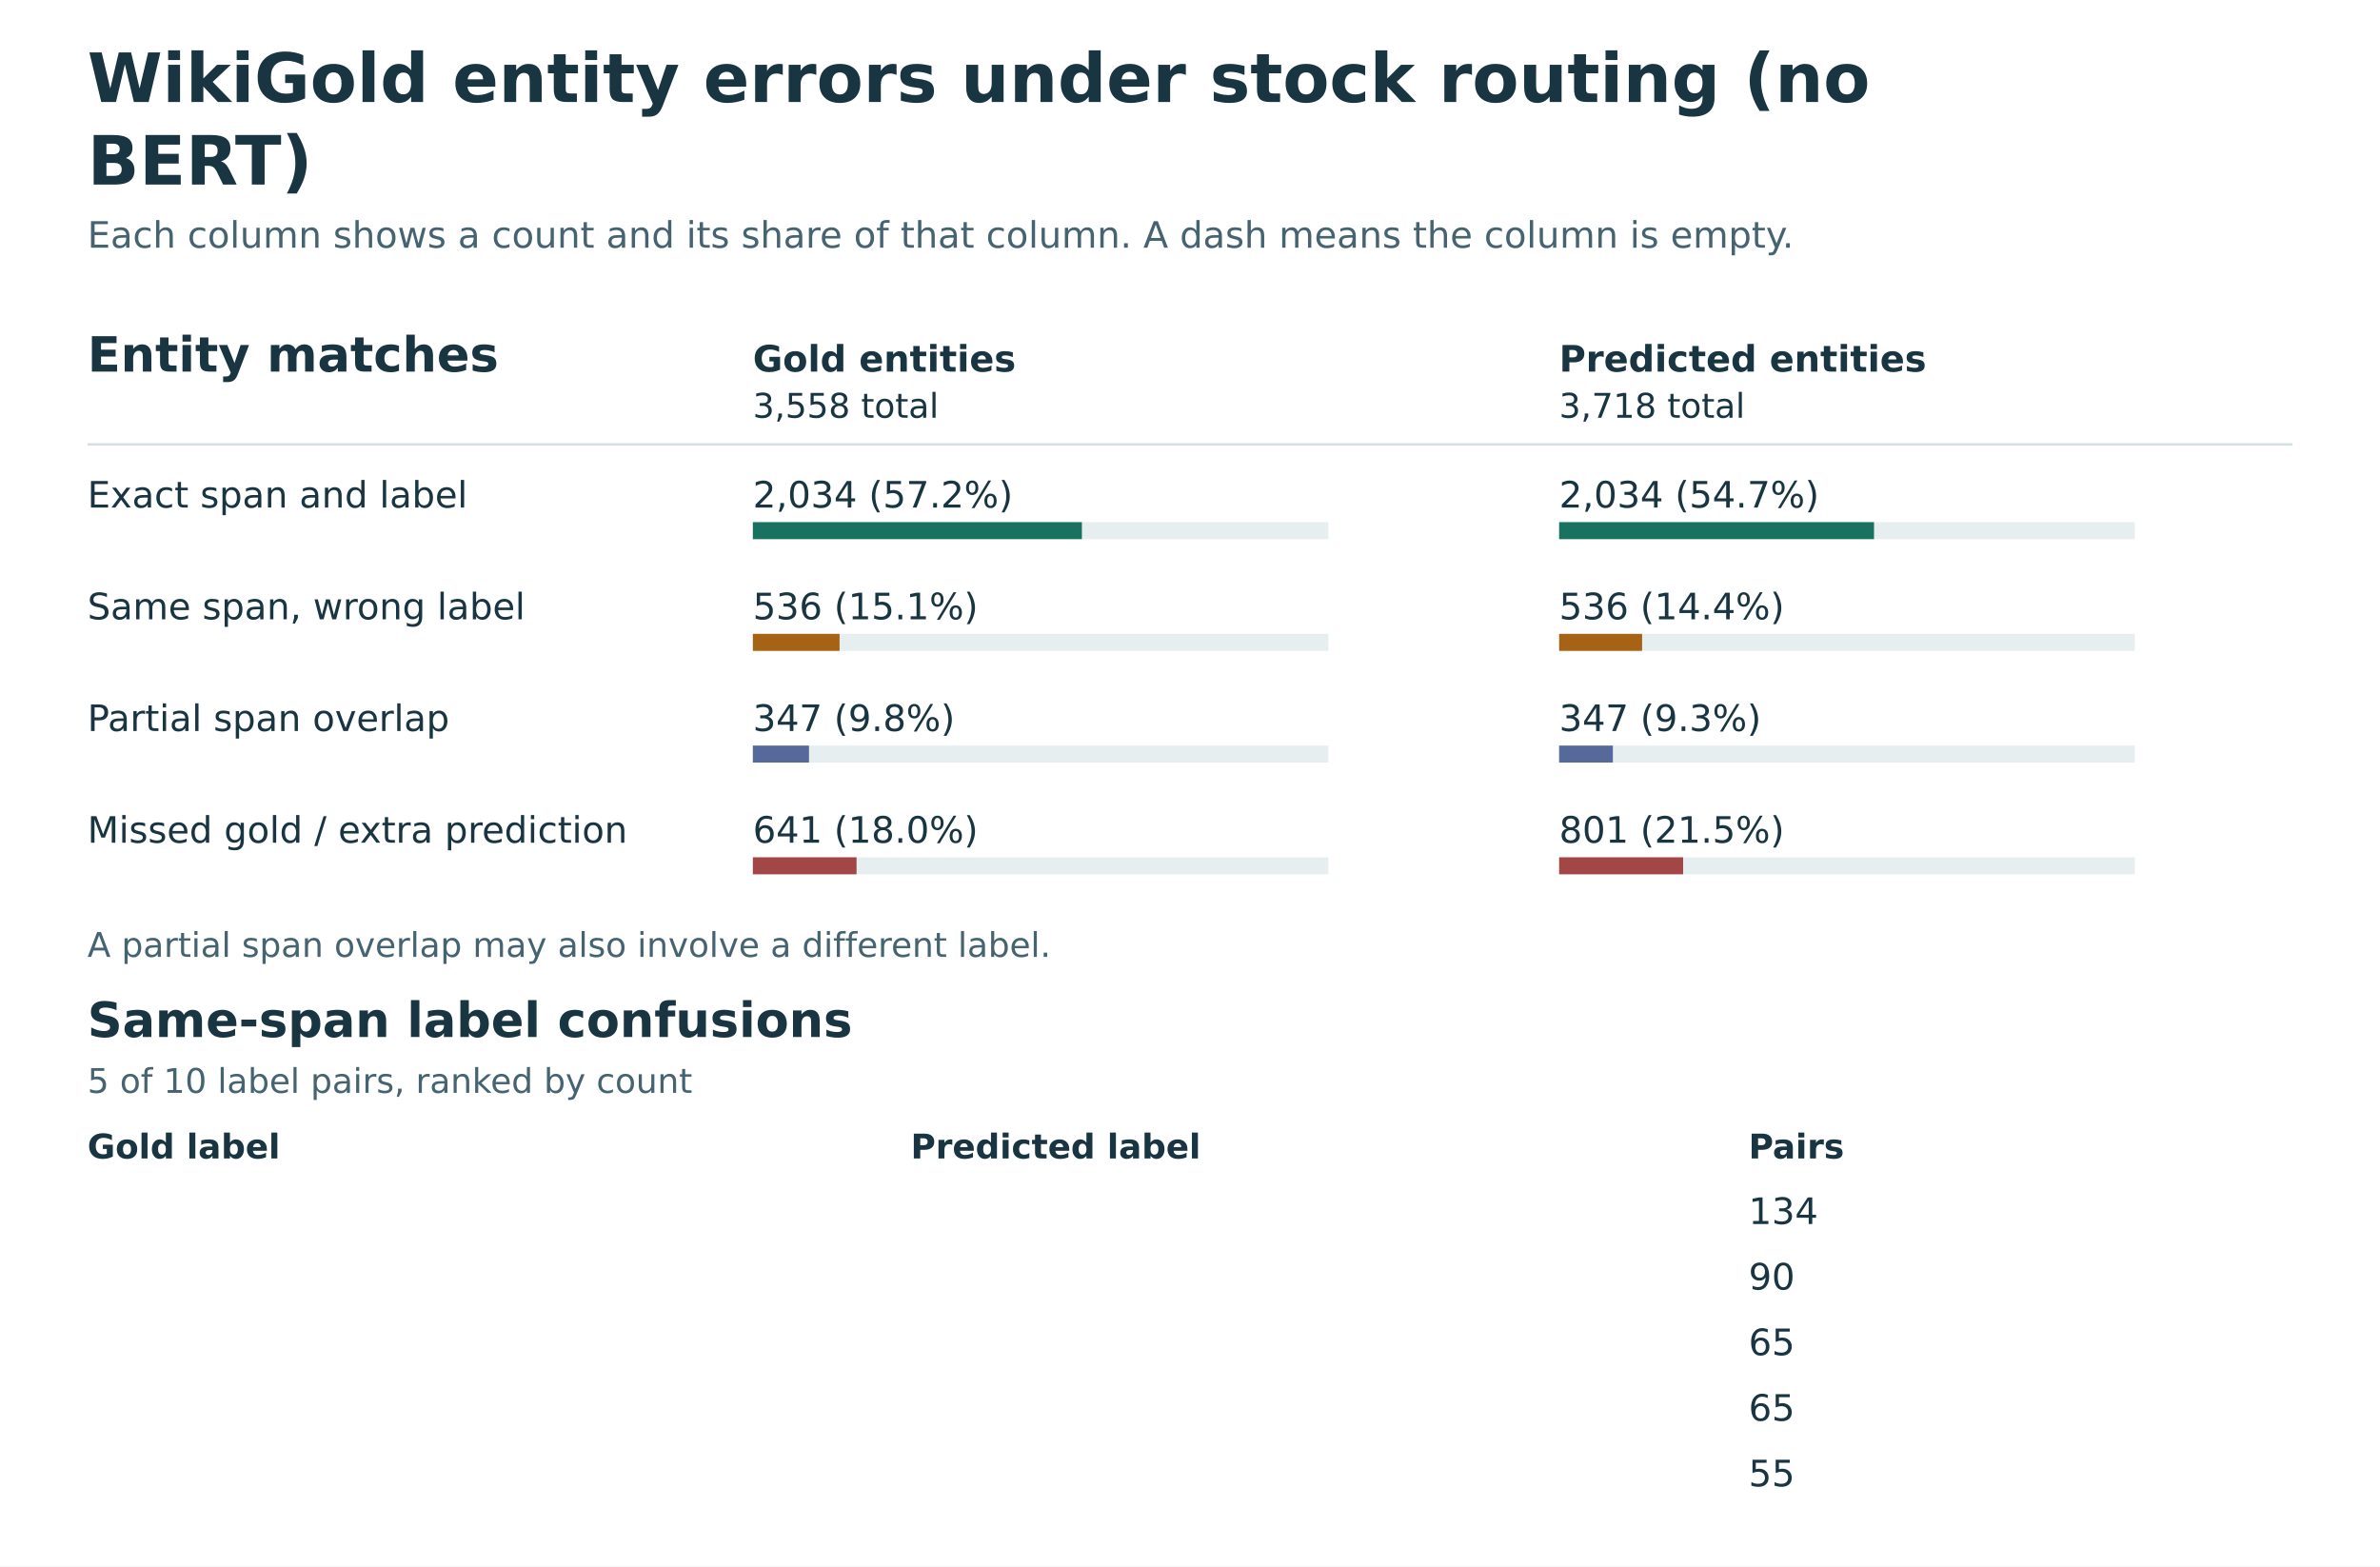
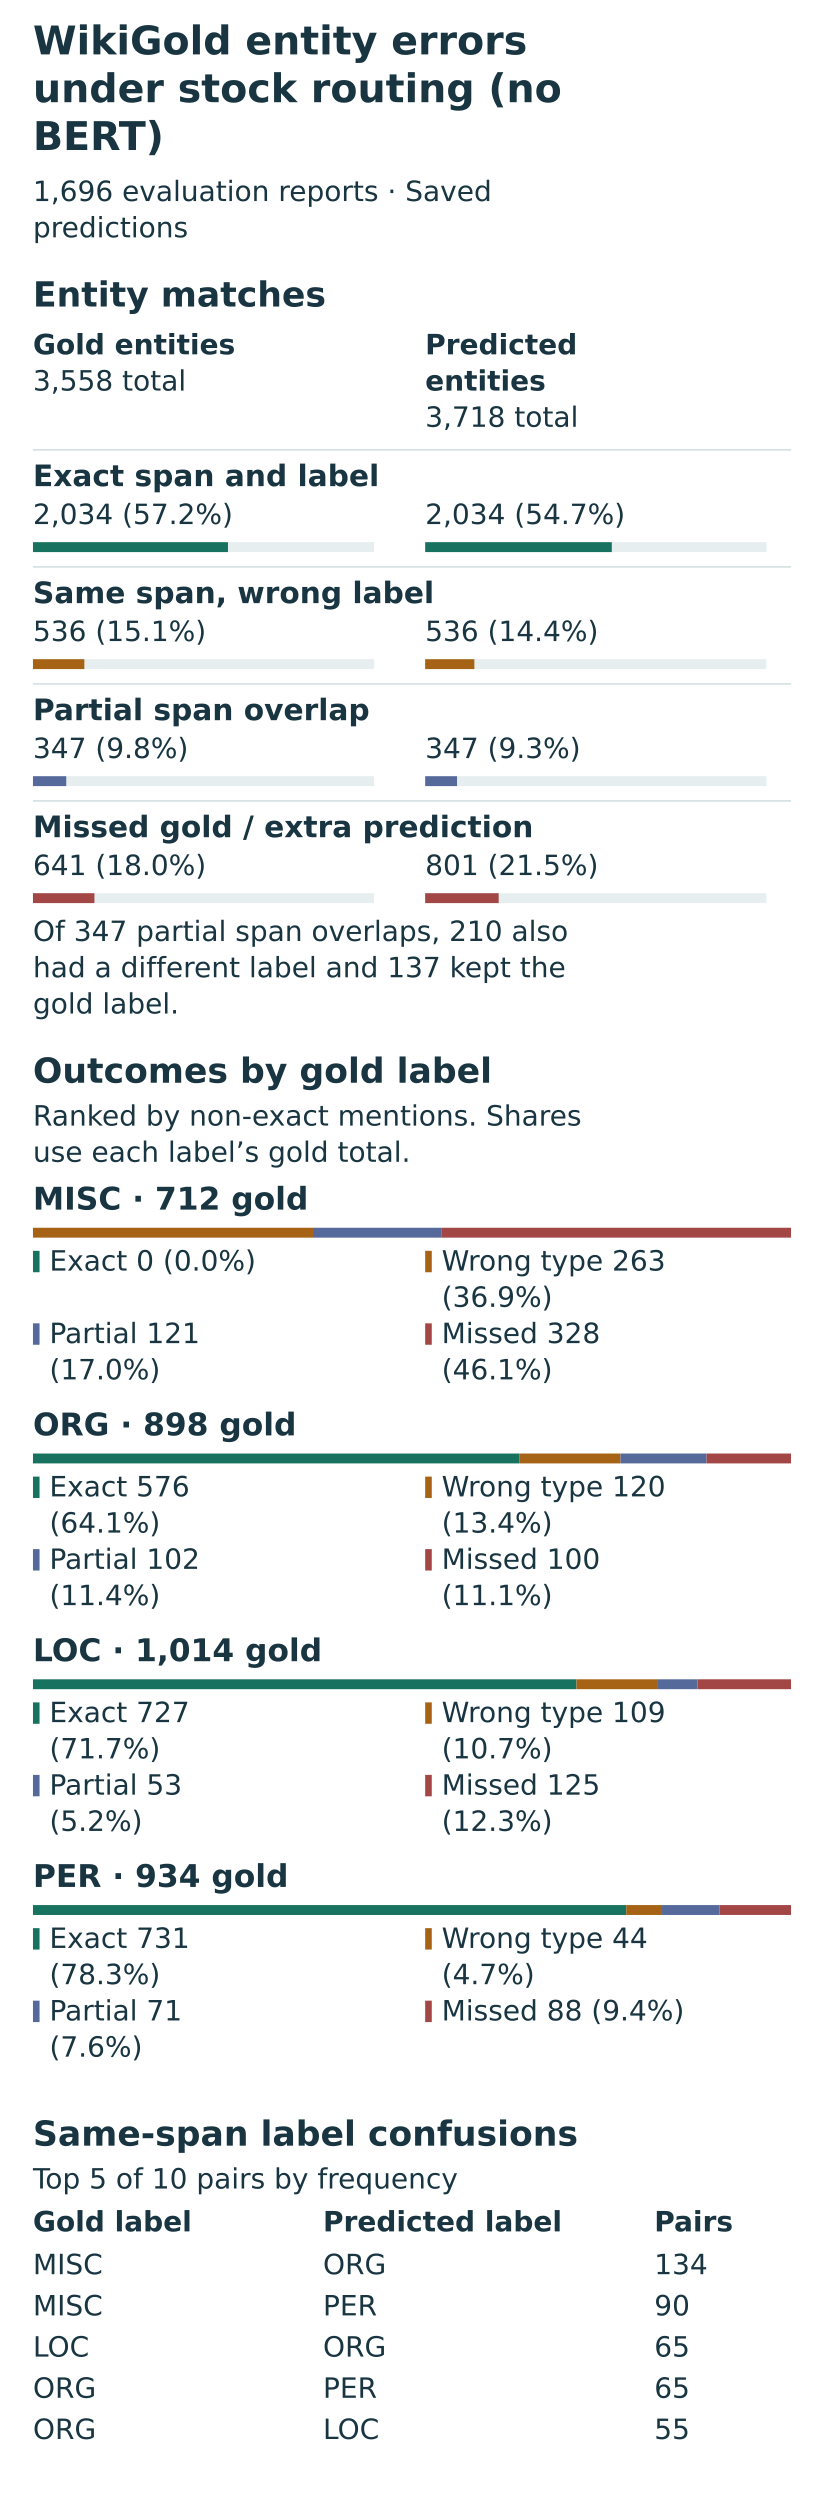
- <svg xmlns="http://www.w3.org/2000/svg" viewBox="0 0 980 645" width="980" height="645" role="img" aria-labelledby="eval-title eval-desc">
-   <rect width="980" height="645" fill="white" />
+ <svg xmlns="http://www.w3.org/2000/svg" viewBox="0 0 500 1517" width="500" height="1517" role="img" aria-labelledby="eval-title eval-desc">
+   <rect width="500" height="1517" fill="white" />
  <g font-family="DejaVu Sans, sans-serif" fill="#183541">
-     <text x="36" y="42" font-size="28" font-weight="700">WikiGold entity errors under stock routing (no</text>
-     <text x="36" y="76" font-size="28" font-weight="700">BERT)</text>
-     <text x="36" y="102" font-size="15" fill="#456371">Each column shows a count and its share of that column. A dash means the column is empty.</text>
-     <text x="36" y="124" font-size="14" fill="#456371" />
-     <text x="36" y="153" font-size="20" font-weight="700">Entity matches</text>
-     <text x="310" y="153" font-size="15" font-weight="700">Gold entities<tspan x="310" dy="19" font-size="14" font-weight="400">3,558 total</tspan>
-     </text>
-     <text x="642" y="153" font-size="15" font-weight="700">Predicted entities<tspan x="642" dy="19" font-size="14" font-weight="400">3,718 total</tspan>
-     </text>
-     <path d="M36 183 H944" stroke="#d5e0e2" />
-     <text x="36" y="209" font-size="15">Exact span and label</text>
-     <text x="310" y="209" font-size="15">2,034 (57.2%)</text>
-     <rect x="310" y="215" width="237" height="7" fill="#e6eeef" />
-     <rect x="310" y="215" width="135.486" height="7" fill="#17735f" />
-     <text x="642" y="209" font-size="15">2,034 (54.7%)</text>
-     <rect x="642" y="215" width="237" height="7" fill="#e6eeef" />
-     <rect x="642" y="215" width="129.655" height="7" fill="#17735f" />
-     <text x="36" y="255" font-size="15">Same span, wrong label</text>
-     <text x="310" y="255" font-size="15">536 (15.1%)</text>
-     <rect x="310" y="261" width="237" height="7" fill="#e6eeef" />
-     <rect x="310" y="261" width="35.703" height="7" fill="#a66315" />
-     <text x="642" y="255" font-size="15">536 (14.4%)</text>
-     <rect x="642" y="261" width="237" height="7" fill="#e6eeef" />
-     <rect x="642" y="261" width="34.167" height="7" fill="#a66315" />
-     <text x="36" y="301" font-size="15">Partial span overlap</text>
-     <text x="310" y="301" font-size="15">347 (9.8%)</text>
-     <rect x="310" y="307" width="237" height="7" fill="#e6eeef" />
-     <rect x="310" y="307" width="23.114" height="7" fill="#56699b" />
-     <text x="642" y="301" font-size="15">347 (9.3%)</text>
-     <rect x="642" y="307" width="237" height="7" fill="#e6eeef" />
-     <rect x="642" y="307" width="22.119" height="7" fill="#56699b" />
-     <text x="36" y="347" font-size="15">Missed gold / extra prediction</text>
-     <text x="310" y="347" font-size="15">641 (18.0%)</text>
-     <rect x="310" y="353" width="237" height="7" fill="#e6eeef" />
-     <rect x="310" y="353" width="42.697" height="7" fill="#a34646" />
-     <text x="642" y="347" font-size="15">801 (21.5%)</text>
-     <rect x="642" y="353" width="237" height="7" fill="#e6eeef" />
-     <rect x="642" y="353" width="51.059" height="7" fill="#a34646" />
-     <text x="36" y="394" font-size="14" fill="#456371">A partial span overlap may also involve a different label.</text>
-     <text x="36" y="427" font-size="20" font-weight="700">Same-span label confusions</text>
-     <text x="36" y="450" font-size="14" fill="#456371">5 of 10 label pairs, ranked by count</text>
-     <text x="36" y="477" font-size="14" font-weight="700">Gold label</text>
-     <text x="375" y="477" font-size="14" font-weight="700">Predicted label</text>
-     <text x="720" y="477" font-size="14" font-weight="700">Pairs</text>
-     <text x="36" y="504" font-size="15" />
-     <text x="375" y="504" font-size="15" />
-     <text x="720" y="504" font-size="15">134</text>
-     <text x="36" y="531" font-size="15" />
-     <text x="375" y="531" font-size="15" />
-     <text x="720" y="531" font-size="15">90</text>
-     <text x="36" y="558" font-size="15" />
-     <text x="375" y="558" font-size="15" />
-     <text x="720" y="558" font-size="15">65</text>
-     <text x="36" y="585" font-size="15" />
-     <text x="375" y="585" font-size="15" />
-     <text x="720" y="585" font-size="15">65</text>
-     <text x="36" y="612" font-size="15" />
-     <text x="375" y="612" font-size="15" />
-     <text x="720" y="612" font-size="15">55</text>
+     <text x="20" y="33" font-size="24" font-weight="700">WikiGold entity errors</text>
+     <text x="20" y="62" font-size="24" font-weight="700">under stock routing (no</text>
+     <text x="20" y="91" font-size="24" font-weight="700">BERT)</text>
+     <text x="20" y="122" font-size="17" font-weight="400">1,696 evaluation reports · Saved</text>
+     <text x="20" y="144" font-size="17" font-weight="400">predictions</text>
+     <text x="20" y="186" font-size="21" font-weight="700">Entity matches</text>
+     <text x="20" y="215" font-size="17" font-weight="700">Gold entities</text>
+     <text x="20" y="237" font-size="17" font-weight="400">3,558 total</text>
+     <text x="258" y="215" font-size="17" font-weight="700">Predicted</text>
+     <text x="258" y="237" font-size="17" font-weight="700">entities</text>
+     <text x="258" y="259" font-size="17" font-weight="400">3,718 total</text>
+     <path d="M20 273 H480" stroke="#d5e0e2" />
+     <text x="20" y="295" font-size="18" font-weight="700">Exact span and label</text>
+     <text x="20" y="318" font-size="17" font-weight="400">2,034 (57.2%)</text>
+     <text x="258" y="318" font-size="17" font-weight="400">2,034 (54.7%)</text>
+     <rect x="20" y="329" width="207" height="6" fill="#e6eeef" />
+     <rect x="20" y="329" width="118.336" height="6" fill="#17735f" />
+     <rect x="258" y="329" width="207" height="6" fill="#e6eeef" />
+     <rect x="258" y="329" width="113.243" height="6" fill="#17735f" />
+     <path d="M20 344 H480" stroke="#d5e0e2" />
+     <text x="20" y="366" font-size="18" font-weight="700">Same span, wrong label</text>
+     <text x="20" y="389" font-size="17" font-weight="400">536 (15.1%)</text>
+     <text x="258" y="389" font-size="17" font-weight="400">536 (14.4%)</text>
+     <rect x="20" y="400" width="207" height="6" fill="#e6eeef" />
+     <rect x="20" y="400" width="31.184" height="6" fill="#a66315" />
+     <rect x="258" y="400" width="207" height="6" fill="#e6eeef" />
+     <rect x="258" y="400" width="29.842" height="6" fill="#a66315" />
+     <path d="M20 415 H480" stroke="#d5e0e2" />
+     <text x="20" y="437" font-size="18" font-weight="700">Partial span overlap</text>
+     <text x="20" y="460" font-size="17" font-weight="400">347 (9.8%)</text>
+     <text x="258" y="460" font-size="17" font-weight="400">347 (9.3%)</text>
+     <rect x="20" y="471" width="207" height="6" fill="#e6eeef" />
+     <rect x="20" y="471" width="20.188" height="6" fill="#56699b" />
+     <rect x="258" y="471" width="207" height="6" fill="#e6eeef" />
+     <rect x="258" y="471" width="19.319" height="6" fill="#56699b" />
+     <path d="M20 486 H480" stroke="#d5e0e2" />
+     <text x="20" y="508" font-size="18" font-weight="700">Missed gold / extra prediction</text>
+     <text x="20" y="531" font-size="17" font-weight="400">641 (18.0%)</text>
+     <text x="258" y="531" font-size="17" font-weight="400">801 (21.5%)</text>
+     <rect x="20" y="542" width="207" height="6" fill="#e6eeef" />
+     <rect x="20" y="542" width="37.293" height="6" fill="#a34646" />
+     <rect x="258" y="542" width="207" height="6" fill="#e6eeef" />
+     <rect x="258" y="542" width="44.596" height="6" fill="#a34646" />
+     <text x="20" y="571" font-size="17" font-weight="400">Of 347 partial span overlaps, 210 also</text>
+     <text x="20" y="593" font-size="17" font-weight="400">had a different label and 137 kept the</text>
+     <text x="20" y="615" font-size="17" font-weight="400">gold label.</text>
+     <text x="20" y="657" font-size="21" font-weight="700">Outcomes by gold label</text>
+     <text x="20" y="683" font-size="17" font-weight="400">Ranked by non-exact mentions. Shares</text>
+     <text x="20" y="705" font-size="17" font-weight="400">use each label’s gold total.</text>
+     <text x="20" y="734" font-size="19" font-weight="700">MISC · 712 gold</text>
+     <rect x="20.000" y="745" width="0.000" height="6" fill="#17735f" />
+     <rect x="20.000" y="745" width="169.916" height="6" fill="#a66315" />
+     <rect x="189.916" y="745" width="78.174" height="6" fill="#56699b" />
+     <rect x="268.090" y="745" width="211.910" height="6" fill="#a34646" />
+     <rect x="20" y="759" width="4" height="13" fill="#17735f" />
+     <text x="30" y="771" font-size="17" font-weight="400">Exact 0 (0.0%)</text>
+     <rect x="258" y="759" width="4" height="13" fill="#a66315" />
+     <text x="268" y="771" font-size="17" font-weight="400">Wrong type 263</text>
+     <text x="268" y="793" font-size="17" font-weight="400">(36.9%)</text>
+     <rect x="20" y="803" width="4" height="13" fill="#56699b" />
+     <text x="30" y="815" font-size="17" font-weight="400">Partial 121</text>
+     <text x="30" y="837" font-size="17" font-weight="400">(17.0%)</text>
+     <rect x="258" y="803" width="4" height="13" fill="#a34646" />
+     <text x="268" y="815" font-size="17" font-weight="400">Missed 328</text>
+     <text x="268" y="837" font-size="17" font-weight="400">(46.1%)</text>
+     <text x="20" y="871" font-size="19" font-weight="700">ORG · 898 gold</text>
+     <rect x="20.000" y="882" width="295.056" height="6" fill="#17735f" />
+     <rect x="315.056" y="882" width="61.470" height="6" fill="#a66315" />
+     <rect x="376.526" y="882" width="52.249" height="6" fill="#56699b" />
+     <rect x="428.775" y="882" width="51.225" height="6" fill="#a34646" />
+     <rect x="20" y="896" width="4" height="13" fill="#17735f" />
+     <text x="30" y="908" font-size="17" font-weight="400">Exact 576</text>
+     <text x="30" y="930" font-size="17" font-weight="400">(64.1%)</text>
+     <rect x="258" y="896" width="4" height="13" fill="#a66315" />
+     <text x="268" y="908" font-size="17" font-weight="400">Wrong type 120</text>
+     <text x="268" y="930" font-size="17" font-weight="400">(13.4%)</text>
+     <rect x="20" y="940" width="4" height="13" fill="#56699b" />
+     <text x="30" y="952" font-size="17" font-weight="400">Partial 102</text>
+     <text x="30" y="974" font-size="17" font-weight="400">(11.4%)</text>
+     <rect x="258" y="940" width="4" height="13" fill="#a34646" />
+     <text x="268" y="952" font-size="17" font-weight="400">Missed 100</text>
+     <text x="268" y="974" font-size="17" font-weight="400">(11.1%)</text>
+     <text x="20" y="1008" font-size="19" font-weight="700">LOC · 1,014 gold</text>
+     <rect x="20.000" y="1019" width="329.803" height="6" fill="#17735f" />
+     <rect x="349.803" y="1019" width="49.448" height="6" fill="#a66315" />
+     <rect x="399.250" y="1019" width="24.043" height="6" fill="#56699b" />
+     <rect x="423.294" y="1019" width="56.706" height="6" fill="#a34646" />
+     <rect x="20" y="1033" width="4" height="13" fill="#17735f" />
+     <text x="30" y="1045" font-size="17" font-weight="400">Exact 727</text>
+     <text x="30" y="1067" font-size="17" font-weight="400">(71.7%)</text>
+     <rect x="258" y="1033" width="4" height="13" fill="#a66315" />
+     <text x="268" y="1045" font-size="17" font-weight="400">Wrong type 109</text>
+     <text x="268" y="1067" font-size="17" font-weight="400">(10.7%)</text>
+     <rect x="20" y="1077" width="4" height="13" fill="#56699b" />
+     <text x="30" y="1089" font-size="17" font-weight="400">Partial 53</text>
+     <text x="30" y="1111" font-size="17" font-weight="400">(5.2%)</text>
+     <rect x="258" y="1077" width="4" height="13" fill="#a34646" />
+     <text x="268" y="1089" font-size="17" font-weight="400">Missed 125</text>
+     <text x="268" y="1111" font-size="17" font-weight="400">(12.3%)</text>
+     <text x="20" y="1145" font-size="19" font-weight="700">PER · 934 gold</text>
+     <rect x="20.000" y="1156" width="360.021" height="6" fill="#17735f" />
+     <rect x="380.021" y="1156" width="21.670" height="6" fill="#a66315" />
+     <rect x="401.692" y="1156" width="34.968" height="6" fill="#56699b" />
+     <rect x="436.660" y="1156" width="43.340" height="6" fill="#a34646" />
+     <rect x="20" y="1170" width="4" height="13" fill="#17735f" />
+     <text x="30" y="1182" font-size="17" font-weight="400">Exact 731</text>
+     <text x="30" y="1204" font-size="17" font-weight="400">(78.3%)</text>
+     <rect x="258" y="1170" width="4" height="13" fill="#a66315" />
+     <text x="268" y="1182" font-size="17" font-weight="400">Wrong type 44</text>
+     <text x="268" y="1204" font-size="17" font-weight="400">(4.7%)</text>
+     <rect x="20" y="1214" width="4" height="13" fill="#56699b" />
+     <text x="30" y="1226" font-size="17" font-weight="400">Partial 71</text>
+     <text x="30" y="1248" font-size="17" font-weight="400">(7.6%)</text>
+     <rect x="258" y="1214" width="4" height="13" fill="#a34646" />
+     <text x="268" y="1226" font-size="17" font-weight="400">Missed 88 (9.4%)</text>
+     <text x="20" y="1302" font-size="21" font-weight="700">Same-span label confusions</text>
+     <text x="20" y="1328" font-size="17" font-weight="400">Top 5 of 10 pairs by frequency</text>
+     <text x="20" y="1354" font-size="17" font-weight="700">Gold label</text>
+     <text x="196" y="1354" font-size="17" font-weight="700">Predicted label</text>
+     <text x="397" y="1354" font-size="17" font-weight="700">Pairs</text>
+     <text x="20" y="1380" font-size="17" font-weight="400">MISC</text>
+     <text x="196" y="1380" font-size="17" font-weight="400">ORG</text>
+     <text x="397" y="1380" font-size="17" font-weight="400">134</text>
+     <text x="20" y="1405" font-size="17" font-weight="400">MISC</text>
+     <text x="196" y="1405" font-size="17" font-weight="400">PER</text>
+     <text x="397" y="1405" font-size="17" font-weight="400">90</text>
+     <text x="20" y="1430" font-size="17" font-weight="400">LOC</text>
+     <text x="196" y="1430" font-size="17" font-weight="400">ORG</text>
+     <text x="397" y="1430" font-size="17" font-weight="400">65</text>
+     <text x="20" y="1455" font-size="17" font-weight="400">ORG</text>
+     <text x="196" y="1455" font-size="17" font-weight="400">PER</text>
+     <text x="397" y="1455" font-size="17" font-weight="400">65</text>
+     <text x="20" y="1480" font-size="17" font-weight="400">ORG</text>
+     <text x="196" y="1480" font-size="17" font-weight="400">LOC</text>
+     <text x="397" y="1480" font-size="17" font-weight="400">55</text>
  </g>
</svg>
